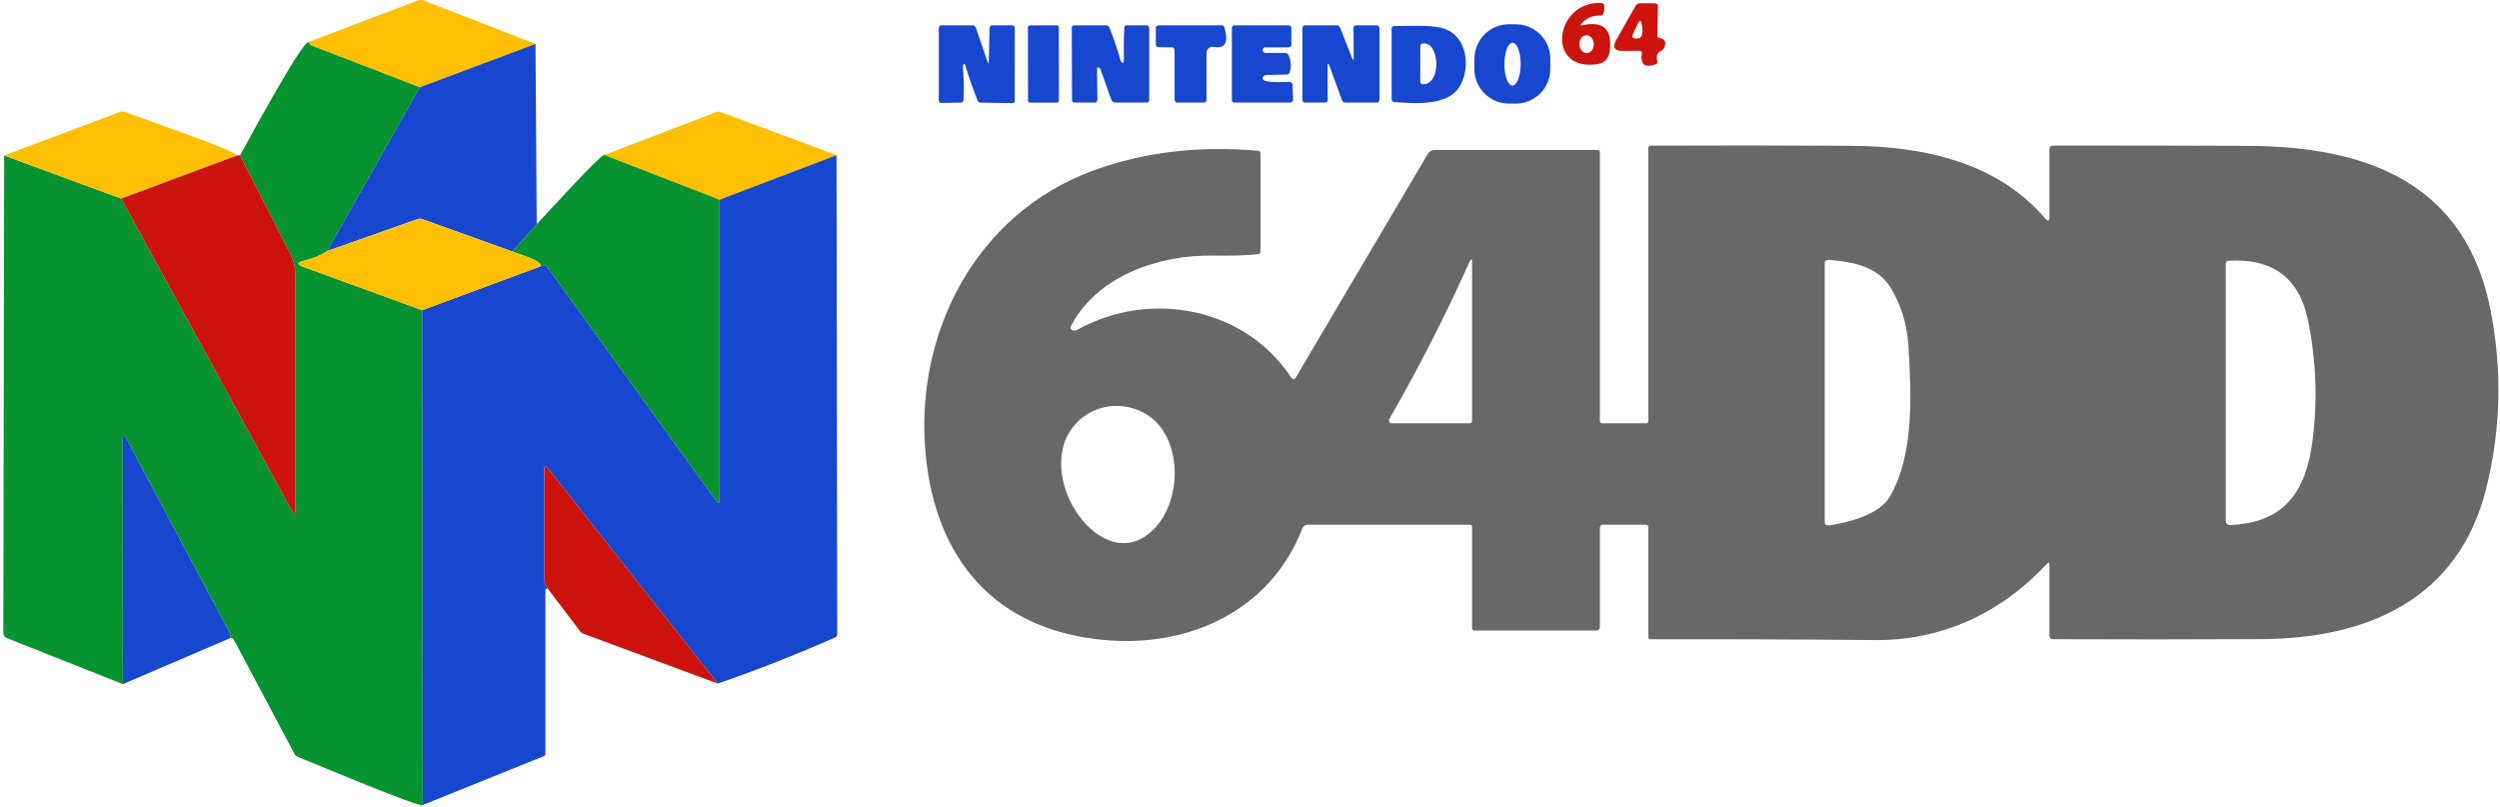
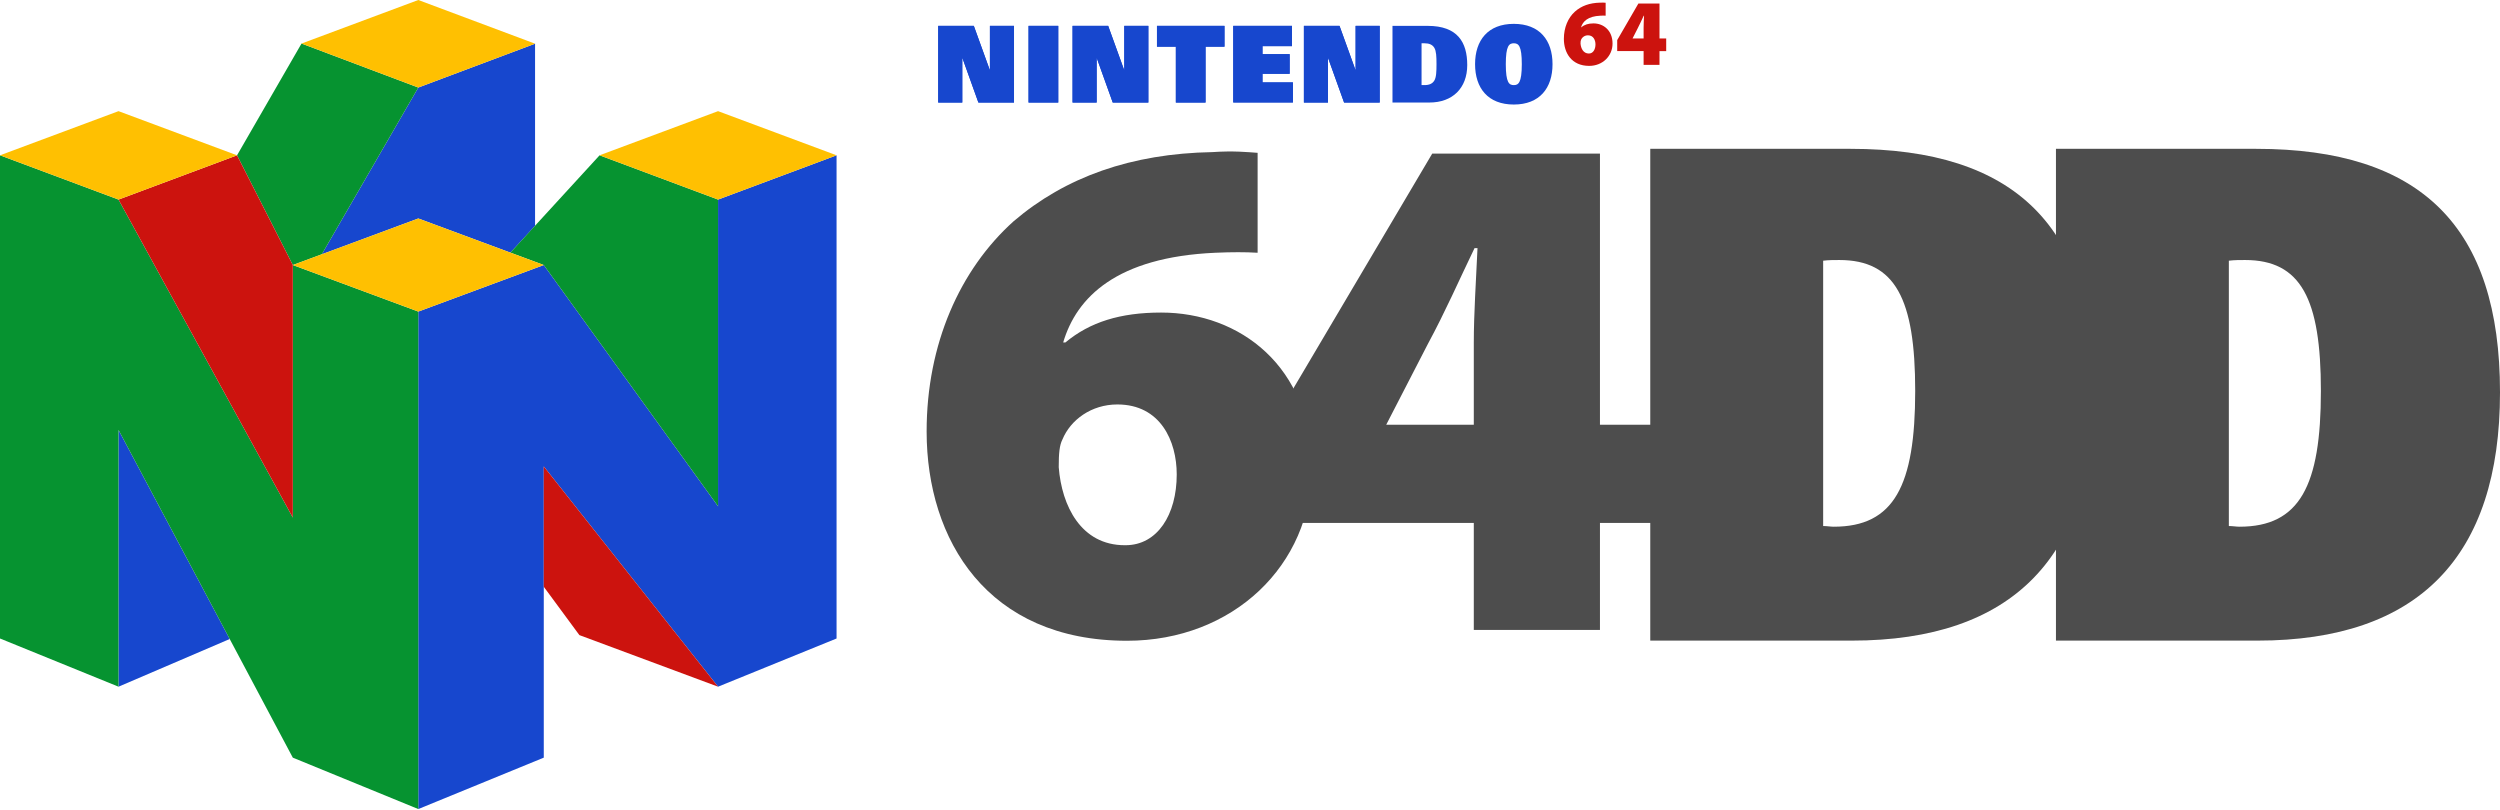
- <svg xmlns="http://www.w3.org/2000/svg" version="1.2" baseProfile="tiny" viewBox="0 0 567 183">
-   <path fill="#ffc001" d="   M 95.06 0.00   L 95.81 0.00   L 121.50 9.96   L 95.25 19.79   L 70.65 10.32   A 0.91 0.87 -1.2 0 1 70.16 9.87   L 70.00 9.54   L 95.06 0.00   Z" />
-   <path fill="#cc130e" d="   M 358.98 5.73   Q 366.13 4.18 365.25 11.46   Q 364.92 14.16 362.44 14.54   C 350.66 16.31 352.70 0.46 363.09 0.66   A 0.93 0.50 -2.3 0 1 363.94 1.08   Q 364.16 2.16 363.73 3.25   A 0.76 0.41 6.1 0 1 363.04 3.53   Q 360.48 3.47 358.88 5.30   Q 358.39 5.85 358.98 5.73   Z   M 360.142 12.024   A 2.02 1.63 85.4 0 0 361.605 9.879   A 2.02 1.63 85.4 0 0 359.818 7.997   A 2.02 1.63 85.4 0 0 358.355 10.141   A 2.02 1.63 85.4 0 0 360.142 12.024   Z" />
-   <path fill="#cc130e" d="   M 371.98 11.51   L 368.17 11.55   Q 365.28 11.58 366.76 8.97   L 371.10 1.33   A 1.18 0.94 -71.8 0 1 372.00 0.74   L 375.50 0.75   A 0.67 0.56 0.4 0 1 376.17 1.32   L 376.03 8.00   A 0.61 0.49 -85.7 0 0 376.45 8.61   Q 378.53 8.92 377.49 11.00   A 1.43 0.75 -12.5 0 1 376.84 11.55   Q 375.60 12.12 376.00 13.82   A 0.67 0.36 76.0 0 1 375.82 14.52   Q 371.89 15.98 372.53 12.05   A 0.54 0.47 3.5 0 0 371.98 11.51   Z   M 372.42 5.22   Q 372.18 4.16 371.67 5.25   L 370.41 7.92   A 0.56 0.52 -70.4 0 0 370.74 8.68   Q 373.37 9.27 372.42 5.22   Z" />
-   <path fill="#1747ce" d="   M 351.74 15.735   A 7.84 7.84 0.0 0 1 343.831 23.506   L 342.291 23.493   A 7.84 7.84 0.0 0 1 334.52 15.585   L 334.541 13.265   A 7.84 7.84 0.0 0 1 342.449 5.494   L 343.988 5.507   A 7.84 7.84 0.0 0 1 351.76 13.415   L 351.74 15.735   Z   M 343.163 19.4   A 4.85 1.84 90.2 0 0 345.02 14.556   A 4.85 1.84 90.2 0 0 343.197 9.7   A 4.85 1.84 90.2 0 0 341.34 14.544   A 4.85 1.84 90.2 0 0 343.163 19.4   Z" />
-   <path fill="#1747ce" d="   M 224.35 13.94   L 224.52 6.50   A 0.76 0.48 -89.5 0 1 225.00 5.75   L 229.75 5.75   A 0.75 0.50 90.0 0 1 230.25 6.50   L 230.24 22.94   A 0.54 0.45 0.6 0 1 229.69 23.39   L 222.50 23.28   A 0.78 0.75 79.4 0 1 221.81 22.79   Q 220.26 18.95 219.09 15.04   C 218.72 13.82 218.42 14.85 218.48 15.50   Q 218.79 19.04 218.64 22.57   A 0.73 0.65 -89.0 0 1 218.00 23.27   L 213.44 23.35   A 0.60 0.44 90.0 0 1 213.00 22.75   L 213.00 6.50   A 0.75 0.50 -90.0 0 1 213.50 5.75   L 220.75 5.75   A 0.85 0.65 77.9 0 1 221.42 6.32   L 224.04 13.94   Q 224.33 14.80 224.35 13.94   Z" />
-   <rect fill="#1747ce" x="-3.50" y="-8.76" transform="translate(236.74,14.51) rotate(-0.1)" width="7.00" height="17.52" rx="0.43" />
-   <path fill="#1747ce" d="   M 248.91 15.75   L 248.99 22.50   A 0.74 0.49 89.5 0 1 248.50 23.25   L 243.75 23.25   A 0.52 0.50 -0.0 0 1 243.23 22.75   L 243.17 6.31   A 0.58 0.56 -0.5 0 1 243.75 5.74   L 251.00 5.75   A 0.96 0.76 76.9 0 1 251.77 6.36   Q 253.20 9.99 254.24 13.68   C 254.40 14.23 255.02 14.73 254.99 13.50   Q 254.91 9.95 255.08 6.41   A 0.69 0.41 -88.1 0 1 255.50 5.75   L 260.25 5.75   A 0.75 0.50 90.0 0 1 260.75 6.50   L 260.75 22.75   A 0.50 0.50 0.0 0 1 260.25 23.25   L 253.00 23.25   A 0.97 0.85 76.0 0 1 252.19 22.69   C 251.77 21.76 249.72 15.51 249.51 15.39   Q 248.90 15.04 248.91 15.75   Z" />
-   <path fill="#1747ce" d="   M 273.75 11.99   L 273.75 22.50   A 0.75 0.50 -90.0 0 1 273.25 23.25   L 267.00 23.25   A 0.75 0.50 90.0 0 1 266.50 22.50   L 266.50 11.50   A 0.76 0.51 -89.6 0 0 266.00 10.74   L 262.83 10.70   A 0.69 0.60 -89.6 0 1 262.24 10.01   L 262.25 6.25   A 0.75 0.50 -0.0 0 1 263.00 5.75   L 277.25 5.75   A 0.67 0.58 81.7 0 1 277.83 6.25   C 278.40 8.48 278.84 11.25 275.32 10.63   A 1.37 1.34 -85.2 0 0 273.75 11.99   Z" />
-   <path fill="#1747ce" d="   M 286.50 11.25   Q 286.46 11.48 286.57 11.68   A 0.83 0.57 -9.0 0 0 287.25 12.00   L 291.50 12.00   A 0.97 0.70 -9.1 0 1 292.31 12.41   Q 293.19 14.20 292.70 16.20   A 0.91 0.61 -80.8 0 1 292.05 16.90   L 287.50 17.01   A 1.17 0.63 7.5 0 0 286.63 17.34   C 285.38 19.13 291.74 18.51 292.63 18.58   A 0.70 0.69 1.4 0 1 293.27 19.25   L 293.38 22.57   A 0.65 0.63 88.7 0 1 292.75 23.25   L 280.00 23.25   A 0.50 0.50 0.0 0 1 279.50 22.75   L 279.50 6.50   A 0.75 0.50 -90.0 0 1 280.00 5.75   L 292.25 5.75   A 0.75 0.50 0.0 0 1 293.00 6.25   L 293.00 10.26   A 0.75 0.48 -0.0 0 1 292.25 10.74   L 287.00 10.75   A 0.62 0.48 -83.0 0 0 286.50 11.25   Z" />
-   <path fill="#1747ce" d="   M 307.15 13.07   L 307.09 6.32   A 0.66 0.58 0.0 0 1 307.75 5.74   L 312.50 5.75   A 0.75 0.50 90.0 0 1 313.00 6.50   L 313.00 22.50   A 0.75 0.50 -90.0 0 1 312.50 23.25   L 305.25 23.25   A 0.88 0.82 79.4 0 1 304.46 22.67   L 301.69 15.07   Q 301.23 13.81 301.23 15.25   L 301.24 22.75   A 0.49 0.49 89.4 0 1 300.75 23.25   L 296.00 23.25   A 0.75 0.50 90.0 0 1 295.50 22.50   L 295.50 6.50   A 0.75 0.50 -90.0 0 1 296.00 5.75   L 303.50 5.75   A 1.02 0.47 71.9 0 1 304.14 6.44   L 306.71 13.00   Q 307.15 14.12 307.15 13.07   Z" />
-   <path fill="#1747ce" d="   M 331.06 19.81   C 328.34 24.07 320.80 23.49 316.35 23.14   A 0.65 0.64 2.4 0 1 315.75 22.50   L 315.75 6.50   A 0.61 0.61 0.5 0 1 316.37 5.89   C 320.01 5.96 325.90 5.40 328.77 6.97   C 333.18 9.38 333.50 16.00 331.06 19.81   Z   M 322.89 19.13   C 327.14 19.04 326.66 9.45 322.85 9.83   A 0.67 0.67 87.2 0 0 322.25 10.50   L 322.25 18.50   A 0.63 0.62 89.1 0 0 322.89 19.13   Z" />
-   <path fill="#069330" d="   M 70.00 9.54   L 70.16 9.87   A 0.91 0.87 -1.2 0 0 70.65 10.32   L 95.25 19.79   L 74.22 56.93   Q 72.08 58.40 69.08 59.10   Q 66.52 59.69 68.74 60.50   L 95.78 70.35   L 95.91 182.57   C 95.48 183.36 70.40 172.78 67.67 171.69   A 1.58 0.80 10.5 0 1 66.88 171.09   L 53.10 145.17   A 0.80 0.49 71.3 0 0 52.60 144.75   L 52.25 144.71   C 52.26 144.23 52.32 143.92 52.09 143.48   Q 40.44 121.59 28.77 99.69   Q 27.82 97.91 27.83 99.92   L 27.88 155.16   L 1.54 144.71   A 1.27 1.26 -78.9 0 1 0.75 143.52   L 0.94 35.26   L 27.50 45.04   L 66.37 116.11   Q 66.98 117.22 66.98 115.95   Q 67.04 88.94 66.97 61.99   Q 66.97 59.77 65.96 57.78   Q 60.25 46.49 54.46 35.25   C 56.07 32.33 68.40 9.54 70.00 9.54   Z" />
-   <path fill="#1747ce" d="   M 121.50 9.96   L 121.78 50.84   L 116.25 57.04   L 95.72 49.67   A 1.50 1.31 -41.8 0 0 94.78 49.68   L 74.22 56.93   L 95.25 19.79   L 121.50 9.96   Z" />
-   <path fill="#ffc001" d="   M 53.79 35.25   L 27.50 45.04   L 0.94 35.26   L 27.28 25.37   A 1.42 1.25 42.0 0 1 28.22 25.38   C 31.21 26.48 53.16 34.04 53.79 35.25   Z" />
-   <path fill="#ffc001" d="   M 189.80 35.19   L 163.25 45.29   L 137.10 35.15   L 162.52 25.42   A 1.40 1.35 -44.5 0 1 163.47 25.41   L 189.80 35.19   Z" />
-   <path fill="#686868" d="   M 333.50 119.00   L 296.75 119.00   A 1.39 1.37 -79.5 0 0 295.46 119.90   C 288.32 138.36 269.98 146.88 250.74 145.17   C 225.63 142.94 212.28 126.69 210.02 103.06   C 207.40 75.51 221.46 48.55 247.79 38.78   Q 264.91 32.42 285.36 34.18   A 0.69 0.56 2.7 0 1 286.00 34.75   L 286.00 57.00   A 0.66 0.65 -2.9 0 1 285.41 57.65   Q 281.11 58.07 275.26 57.97   C 263.14 57.75 249.08 62.45 243.06 73.81   C 242.50 74.87 243.65 75.23 244.47 74.78   C 261.18 65.50 282.80 69.94 293.04 85.75   A 0.53 0.52 44.1 0 0 293.93 85.74   L 323.94 34.94   A 1.93 1.74 -73.1 0 1 325.50 34.00   L 362.50 34.00   A 0.50 0.50 0.0 0 1 363.00 34.50   L 363.00 95.50   A 0.50 0.50 0.0 0 0 363.50 96.00   L 373.50 96.00   A 0.50 0.50 0.0 0 0 374.00 95.50   L 374.00 33.50   A 0.47 0.45 -90.0 0 1 374.45 33.03   Q 397.15 32.93 420.00 33.07   C 436.51 33.17 453.08 36.79 464.00 49.51   Q 465.00 50.67 465.00 49.26   L 465.00 33.75   A 0.74 0.72 -90.0 0 1 465.72 33.01   Q 487.78 32.99 510.00 33.08   C 536.87 33.18 559.57 41.39 565.16 70.68   Q 569.04 91.04 564.09 110.82   C 557.78 135.99 537.06 144.83 513.14 144.95   Q 489.34 145.07 465.64 144.97   A 0.72 0.64 -90.0 0 1 465.00 144.25   L 465.00 128.00   Q 465.00 127.28 464.49 127.83   C 453.98 139.11 440.51 145.30 425.43 145.17   Q 400.00 144.94 374.54 144.99   A 0.54 0.49 0.0 0 1 374.00 144.50   L 374.00 119.50   A 0.50 0.50 0.0 0 0 373.50 119.00   L 363.50 119.00   A 0.75 0.50 -90.0 0 0 363.00 119.75   L 363.00 142.25   A 0.75 0.75 0.0 0 1 362.25 143.00   L 334.50 143.00   A 0.50 0.50 0.0 0 1 334.00 142.50   L 334.00 119.50   A 0.50 0.50 0.0 0 0 333.50 119.00   Z   M 333.41 59.43   Q 325.20 77.67 315.24 95.02   A 0.66 0.61 -74.1 0 0 315.74 96.00   L 333.50 96.00   A 0.50 0.50 0.0 0 0 334.00 95.50   L 334.00 59.50   Q 334.00 58.13 333.41 59.43   Z   M 414.01 59.56   L 414.01 118.44   A 0.77 0.73 -4.1 0 0 414.88 119.16   C 419.29 118.56 426.34 116.77 428.74 112.71   C 434.38 103.15 433.67 89.20 432.98 78.18   Q 432.55 71.40 429.18 65.58   C 426.16 60.39 420.58 59.45 415.04 58.93   A 0.95 0.66 3.4 0 0 414.01 59.56   Z   M 505.93 119.07   C 518.31 118.63 523.20 111.49 524.68 100.02   Q 526.45 86.30 523.69 72.75   Q 520.74 58.21 505.57 59.14   A 0.61 0.60 88.5 0 0 505.00 59.75   L 505.01 118.19   A 0.88 0.88 -1.2 0 0 505.93 119.07   Z   M 259.36 93.54   C 253.74 90.63 246.89 92.10 243.17 97.22   C 234.41 109.27 251.46 132.81 262.74 118.94   C 268.44 111.93 268.02 98.02 259.36 93.54   Z" />
-   <path fill="#069330" d="   M 137.10 35.15   L 163.25 45.29   L 163.25 113.30   Q 163.25 114.64 162.45 113.55   L 124.06 60.44   A 0.71 0.68 -26.6 0 0 123.28 60.20   L 122.50 60.46   C 123.82 59.38 117.14 57.45 116.25 57.04   L 121.78 50.84   C 123.43 49.14 136.26 34.94 137.10 35.15   Z" />
-   <path fill="#cc130e" d="   M 53.79 35.25   L 54.46 35.25   Q 60.25 46.49 65.96 57.78   Q 66.97 59.77 66.97 61.99   Q 67.04 88.94 66.98 115.95   Q 66.98 117.22 66.37 116.11   L 27.50 45.04   L 53.79 35.25   Z" />
-   <path fill="#1747ce" d="   M 189.80 35.19   L 189.96 143.85   A 0.78 0.76 78.5 0 1 189.50 144.56   Q 176.32 150.39 162.85 155.03   L 124.31 106.20   Q 123.50 105.18 123.50 106.50   L 123.50 131.75   Q 123.50 132.07 123.79 132.60   L 124.25 133.46   L 124.00 133.50   A 0.30 0.25 -5.4 0 0 123.75 133.75   L 123.75 171.00   A 0.52 0.48 80.0 0 1 123.45 171.47   L 95.91 182.57   L 95.78 70.35   L 122.50 60.46   L 123.28 60.20   A 0.71 0.68 -26.6 0 1 124.06 60.44   L 162.45 113.55   Q 163.25 114.64 163.25 113.30   L 163.25 45.29   L 189.80 35.19   Z" />
-   <path fill="#ffc001" d="   M 116.25 57.04   C 117.14 57.45 123.82 59.38 122.50 60.46   L 95.78 70.35   L 68.74 60.50   Q 66.52 59.69 69.08 59.10   Q 72.08 58.40 74.22 56.93   L 94.78 49.68   A 1.50 1.31 -41.8 0 1 95.72 49.67   L 116.25 57.04   Z" />
-   <path fill="#1747ce" d="   M 52.25 144.71   L 27.88 155.16   L 27.83 99.92   Q 27.82 97.91 28.77 99.69   Q 40.44 121.59 52.09 143.48   C 52.32 143.92 52.26 144.23 52.25 144.71   Z" />
-   <path fill="#cc130e" d="   M 162.85 155.03   L 132.40 143.74   A 1.68 1.67 81.5 0 1 131.63 143.17   L 124.25 133.46   L 123.79 132.60   Q 123.50 132.07 123.50 131.75   L 123.50 106.50   Q 123.50 105.18 124.31 106.20   L 162.85 155.03   Z" />
+ <svg xmlns="http://www.w3.org/2000/svg" height="183.471" width="566.929" version="1.1" id="svg167380">
+   <defs id="defs167384" />
+   <g stroke-width=".306" id="g167360">
+     <path d="m115.743 57.29 5.593-6.077V9.907l-26.48 9.944-21.881 37.815 21.882-8.12zM162.834 45.258l26.875-10.038v109.572l-26.875 10.93-39.521-49.948v66.038l-28.456 11.659V70.657l28.456-10.554 39.52 54.705zM26.876 155.722l25.216-10.813L26.876 97.5z" fill="#1747ce" id="path167348" />
+     <path d="m72.975 57.666 21.882-37.815-26.48-9.977L53.752 35.22 66.4 60.1zM162.834 45.258v69.55l-39.521-54.705-7.57-2.813 20.224-22.07z" fill="#069330" id="path167350" />
+     <path d="M94.857 70.657 66.4 60.101v57.272L26.876 45.258 0 35.22v109.572l26.876 10.93V97.5L66.4 171.812l28.457 11.659z" fill="#069330" id="path167352" />
+     <path d="M66.4 117.373 26.876 45.258 53.752 35.22 66.4 60.1zM123.313 105.774v27.288l8.074 10.96 31.447 11.7z" fill="#cc130e" id="path167354" />
+     <g fill="#ffc001" id="g167358">
+       <path d="M94.857 70.657 66.4 60.101l28.457-10.556 28.456 10.556zM162.834 25.206l26.875 10.014-26.875 10.038-26.876-10.038zM26.876 25.206 53.752 35.22 26.876 45.258 0 35.22zM94.857 0l-26.48 9.874 26.48 9.977 26.48-9.944z" id="path167356" />
+     </g>
+   </g>
+   <g stroke-width="5.379" id="g167370">
+     <g fill="#1747ce" id="g167366">
+       <path d="M221.872 23.248h8.076V5.866h-5.464v9.967h-.047l-3.603-9.967h-8.075v17.382h5.46V13.214h.05zM252.338 23.248h8.076V5.866h-5.46v9.967h-.05l-3.603-9.967h-8.074v17.382h5.463V13.214h.047zM304.8 23.248h8.077V5.866h-5.463v9.967h-.048l-3.603-9.967h-8.076v17.382h5.462V13.214h.048zM233.247 5.866h6.736v17.382h-6.736zM266.648 10.587h-4.28V5.866h15.31v4.721h-4.296v12.66h-6.734zM286.296 18.683h6.905v4.559h-13.535V5.861h13.321v4.598h-6.691v1.817h6.16v4.457h-6.16zM315.776 5.866h7.98c6.806 0 8.972 3.731 8.972 8.883 0 5.249-3.342 8.5-8.57 8.5h-8.382zm6.593 13.432h.657c1.083 0 1.81-.321 2.233-1.02.448-.722.498-2.039.498-3.722 0-1.685-.051-2.999-.498-3.722-.424-.7-1.15-1.021-2.233-1.021h-.657zM343.287 5.41c5.864 0 8.781 3.73 8.781 9.146 0 5.418-2.918 9.15-8.781 9.15-5.864 0-8.782-3.732-8.782-9.15 0-5.416 2.916-9.146 8.782-9.146zm0 13.89c1.034 0 1.814-.492 1.814-4.744 0-4.156-.733-4.743-1.814-4.743-1.082 0-1.814.587-1.814 4.743 0 4.252.778 4.744 1.814 4.744z" id="path167362" />
+       <path d="M212.759 23.248h5.46V13.214h.05l3.603 10.034h8.076V5.866h-5.464v9.967h-.047l-3.603-9.967h-8.075zM243.227 23.248h5.463V13.214h.047l3.601 10.034h8.076V5.866h-5.46v9.967h-.05l-3.603-9.967h-8.074zM295.687 23.248h5.462V13.214h.048l3.603 10.034h8.077V5.866h-5.463v9.967h-.048l-3.603-9.967h-8.076zM233.247 5.866h6.736v17.382h-6.736zM277.677 10.587h-4.295v12.66h-6.734v-12.66h-4.28V5.866h15.31zM286.296 18.683h6.905v4.559h-13.535V5.861h13.321v4.598h-6.691v1.817h6.16v4.457h-6.16z" id="path167364" />
+     </g>
+     <path d="M364.115 3.554c-.358-.03-.706-.016-1.193.005-2.841.128-3.99 1.3-4.38 2.626h.069c.708-.6 1.582-.879 2.754-.879 2.253 0 4.312 1.588 4.312 4.566 0 2.85-2.262 5.069-5.297 5.069-3.998 0-5.738-2.958-5.738-6.13 0-2.577.944-4.759 2.493-6.166 1.474-1.323 3.375-1.991 5.702-2.043.616-.034.982 0 1.278.026zm-3.785 8.584c.921 0 1.48-.912 1.48-2.076-.008-.983-.473-2.054-1.708-2.054-.755 0-1.343.463-1.565 1.023-.087.171-.119.416-.119.83.08 1.11.632 2.277 1.888 2.277zM372.722 14.706v-3.119h-5.986V9.095l4.806-8.297h4.783V8.73h1.522v2.858h-1.522v3.12zm0-5.977V6.34c0-.883.055-1.8.101-2.768h-.078c-.445.939-.832 1.832-1.338 2.802l-1.176 2.315-.013.042z" fill="#cc130e" id="path167368" />
+   </g>
+   <g fill="#fdfffb" stroke-width="1.002" id="g167378" style="fill:#4d4d4d">
+     <path d="M285.193 34.658c-2.356-.165-5.385-.496-10.266-.165-18.344.33-33.323 5.623-45.103 15.712-12.118 10.916-19.691 27.786-19.691 47.633 0 24.644 13.8 47.468 45.44 47.468 24.066 0 41.906-17.201 41.906-39.198 0-22.99-16.325-35.229-34.164-35.229-9.257 0-16.157 2.15-21.71 6.781h-.505c3.029-10.254 12.117-19.35 34.5-20.343 3.871-.165 6.732-.165 9.593 0zm-30.125 88.981c-9.93 0-14.305-8.93-14.978-17.697 0-3.142.168-4.961.841-6.285 1.851-4.465 6.564-7.938 12.454-7.938 9.761 0 13.464 8.27 13.464 15.877 0 9.097-4.376 16.043-11.613 16.043z" id="path167372" style="fill:#4d4d4d" />
+     <path d="M362.825 142.85v-24.262h12.117V96.319h-12.117V34.831H324.79l-38.035 64.313v19.444h47.46v24.263zm-48.47-46.53.17-.333 9.255-17.948c4.04-7.478 7.069-14.458 10.603-21.77h.673c-.336 7.644-.841 14.624-.841 21.604v18.446zM505.44 119.287V59.118c1.27-.154 2.538-.154 3.667-.154 12.693 0 17.206 8.816 17.206 29.698 0 21.5-4.796 30.78-18.476 30.78-.705 0-1.55-.155-2.397-.155zm-39.207 25.986h45.694c36.527 0 55.003-19.025 55.003-56.302 0-37.586-17.911-55.22-55.285-55.22h-45.412z" id="path167374" style="fill:#4d4d4d" />
+     <path d="M413.44 119.287V59.118c1.27-.154 2.539-.154 3.667-.154 12.693 0 17.206 8.816 17.206 29.698 0 21.5-4.795 30.78-18.475 30.78-.706 0-1.552-.155-2.398-.155zm-39.207 25.986h45.694c36.528 0 55.003-19.025 55.003-56.302 0-37.586-17.911-55.22-55.285-55.22h-45.412z" id="path167376" style="fill:#4d4d4d" />
+   </g>
</svg>
